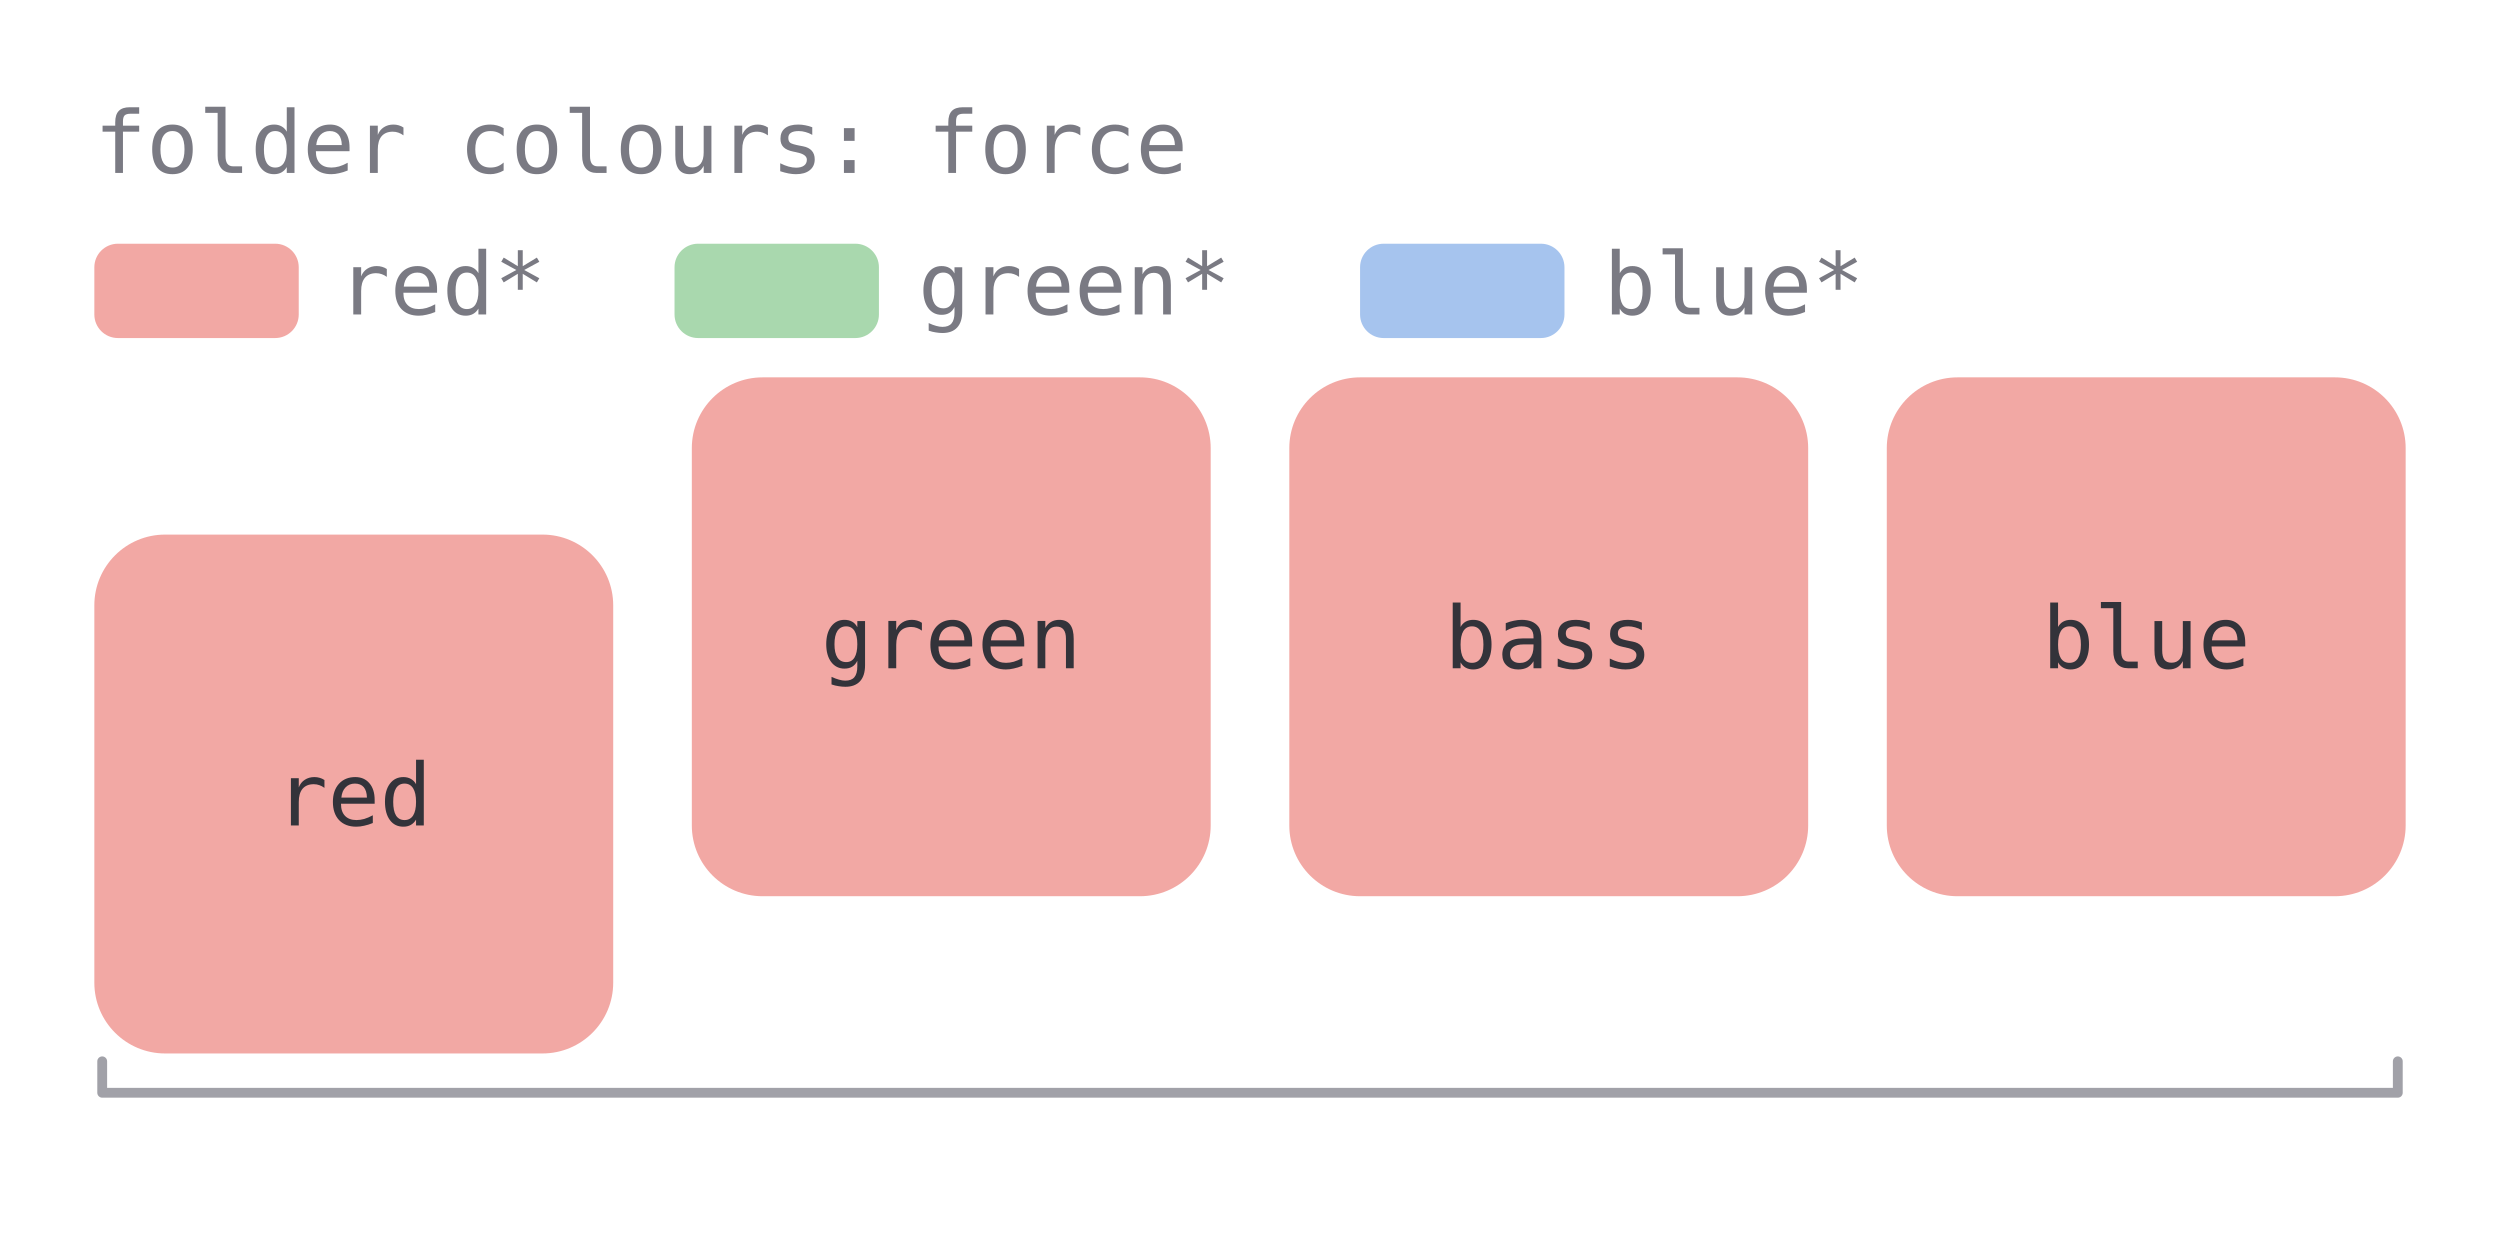
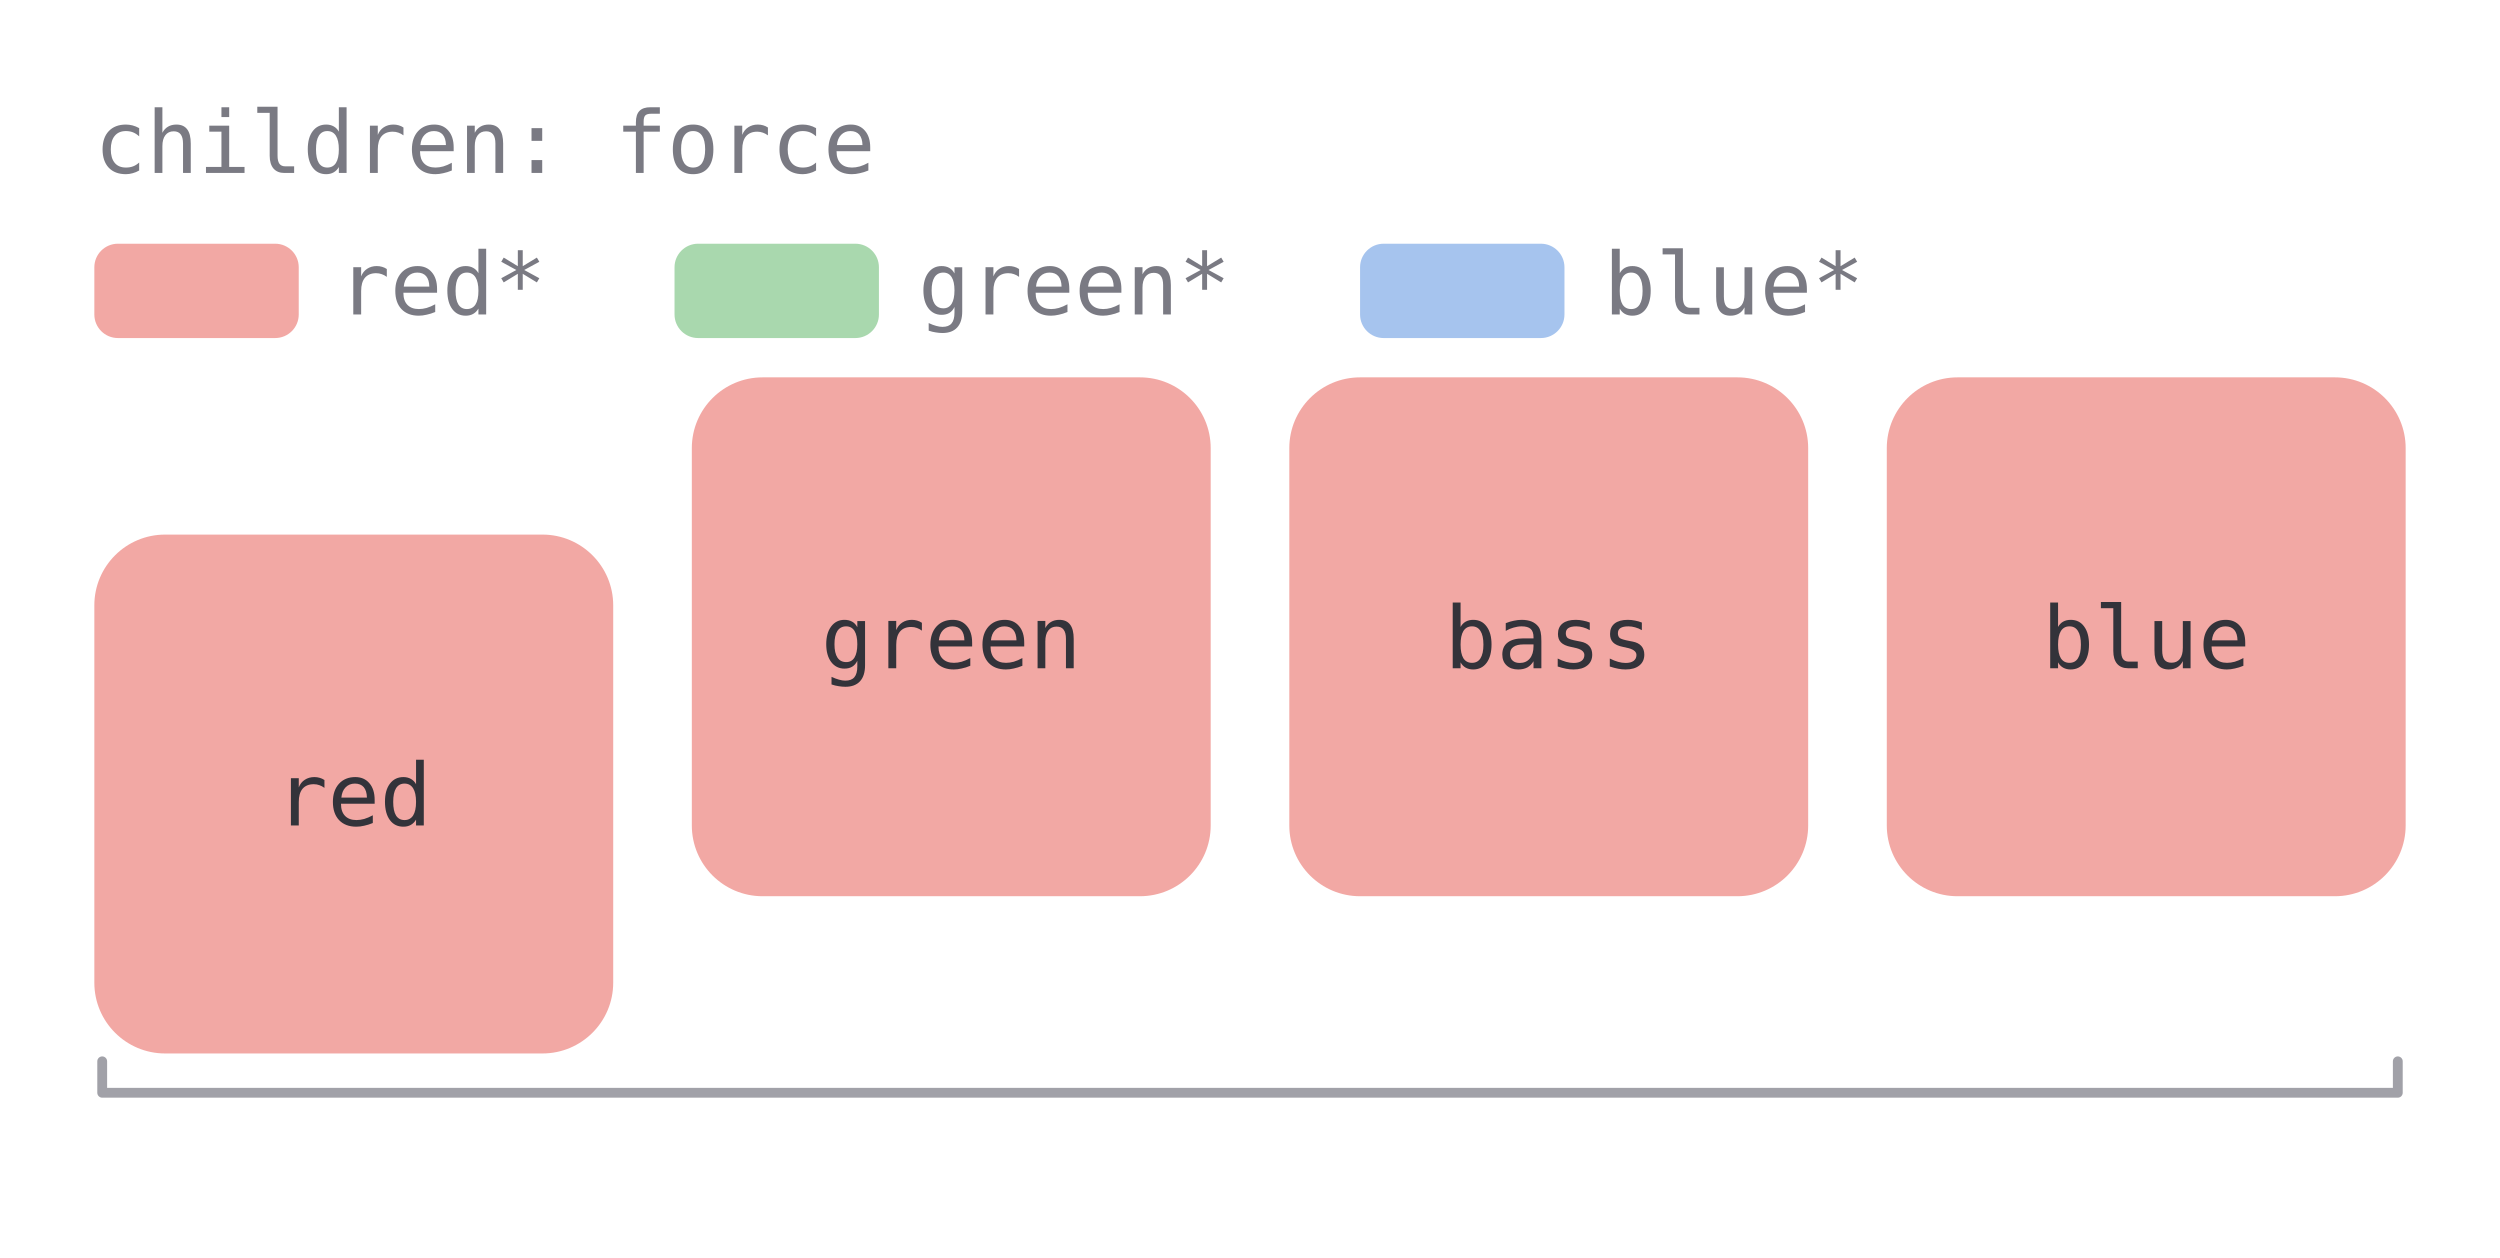
<svg xmlns="http://www.w3.org/2000/svg" height="160" viewBox="0 0 318 160" width="318">
-   <text fill="#7a7a83" font-family="ui-monospace, SFMono-Regular, Menlo, Consolas, monospace" font-size="11" x="12" y="22">folder colours: force</text>
+   <text fill="#7a7a83" font-family="ui-monospace, SFMono-Regular, Menlo, Consolas, monospace" font-size="11" x="12" y="22">children: force</text>
  <rect fill="#f2a8a4" height="12" rx="3" width="26" x="12" y="31" />
  <text fill="#7a7a83" font-family="ui-monospace, SFMono-Regular, Menlo, Consolas, monospace" font-size="11" x="43" y="40">red*</text>
  <rect fill="#a9d8ae" height="12" rx="3" width="26" x="85.8" y="31" />
  <text fill="#7a7a83" font-family="ui-monospace, SFMono-Regular, Menlo, Consolas, monospace" font-size="11" x="116.8" y="40">green*</text>
  <rect fill="#a6c4ee" height="12" rx="3" width="26" x="173" y="31" />
  <text fill="#7a7a83" font-family="ui-monospace, SFMono-Regular, Menlo, Consolas, monospace" font-size="11" x="204" y="40">blue*</text>
-   <path d="m13 135v4h292v-4" style="fill:none;stroke:#7a7a83;stroke-width:1.25;stroke-opacity:.7;stroke-linecap:round;stroke-linejoin:round" />
+   <path d="m13 135v4h292v-4" style="fill:none;stroke:#7a7a83;stroke-linecap:round;stroke-linejoin:round;stroke-opacity:.7;stroke-width:1.25" />
  <rect fill="#f2a8a4" height="66" rx="9" width="66" x="12" y="68" />
  <text fill="#33333a" font-family="ui-monospace, SFMono-Regular, Menlo, Consolas, monospace" font-size="11" text-anchor="middle" x="45" y="105">red</text>
  <rect fill="#f2a8a4" height="66" rx="9" width="66" x="88" y="48" />
  <text fill="#33333a" font-family="ui-monospace, SFMono-Regular, Menlo, Consolas, monospace" font-size="11" text-anchor="middle" x="121" y="85">green</text>
  <rect fill="#f2a8a4" height="66" rx="9" width="66" x="164" y="48" />
  <text fill="#33333a" font-family="ui-monospace, SFMono-Regular, Menlo, Consolas, monospace" font-size="11" text-anchor="middle" x="197" y="85">bass</text>
  <rect fill="#f2a8a4" height="66" rx="9" width="66" x="240" y="48" />
  <text fill="#33333a" font-family="ui-monospace, SFMono-Regular, Menlo, Consolas, monospace" font-size="11" text-anchor="middle" x="273" y="85">blue</text>
</svg>
